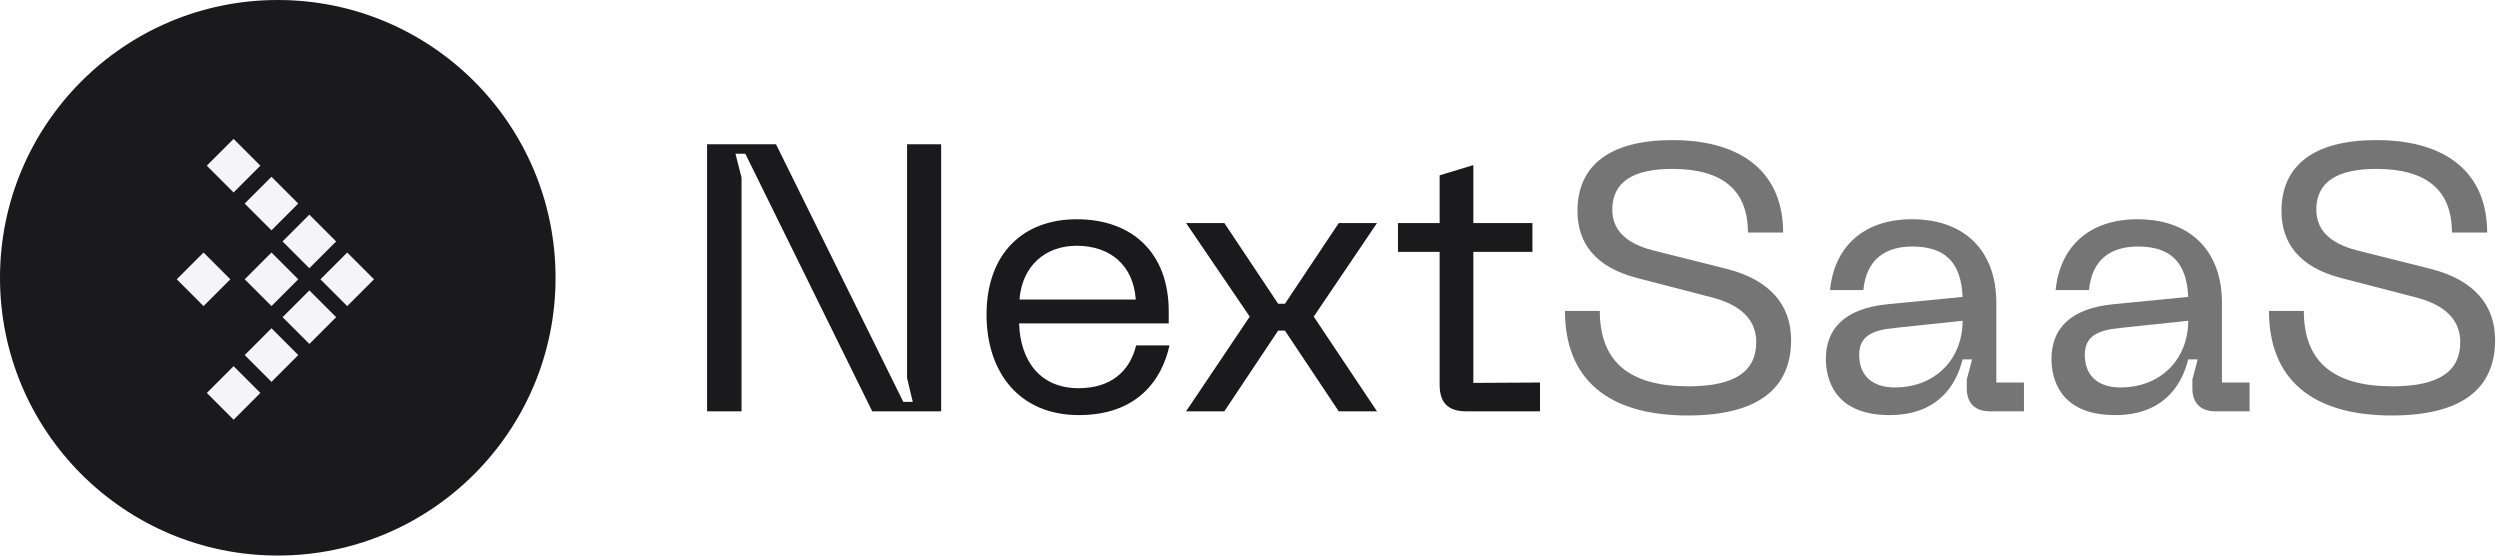
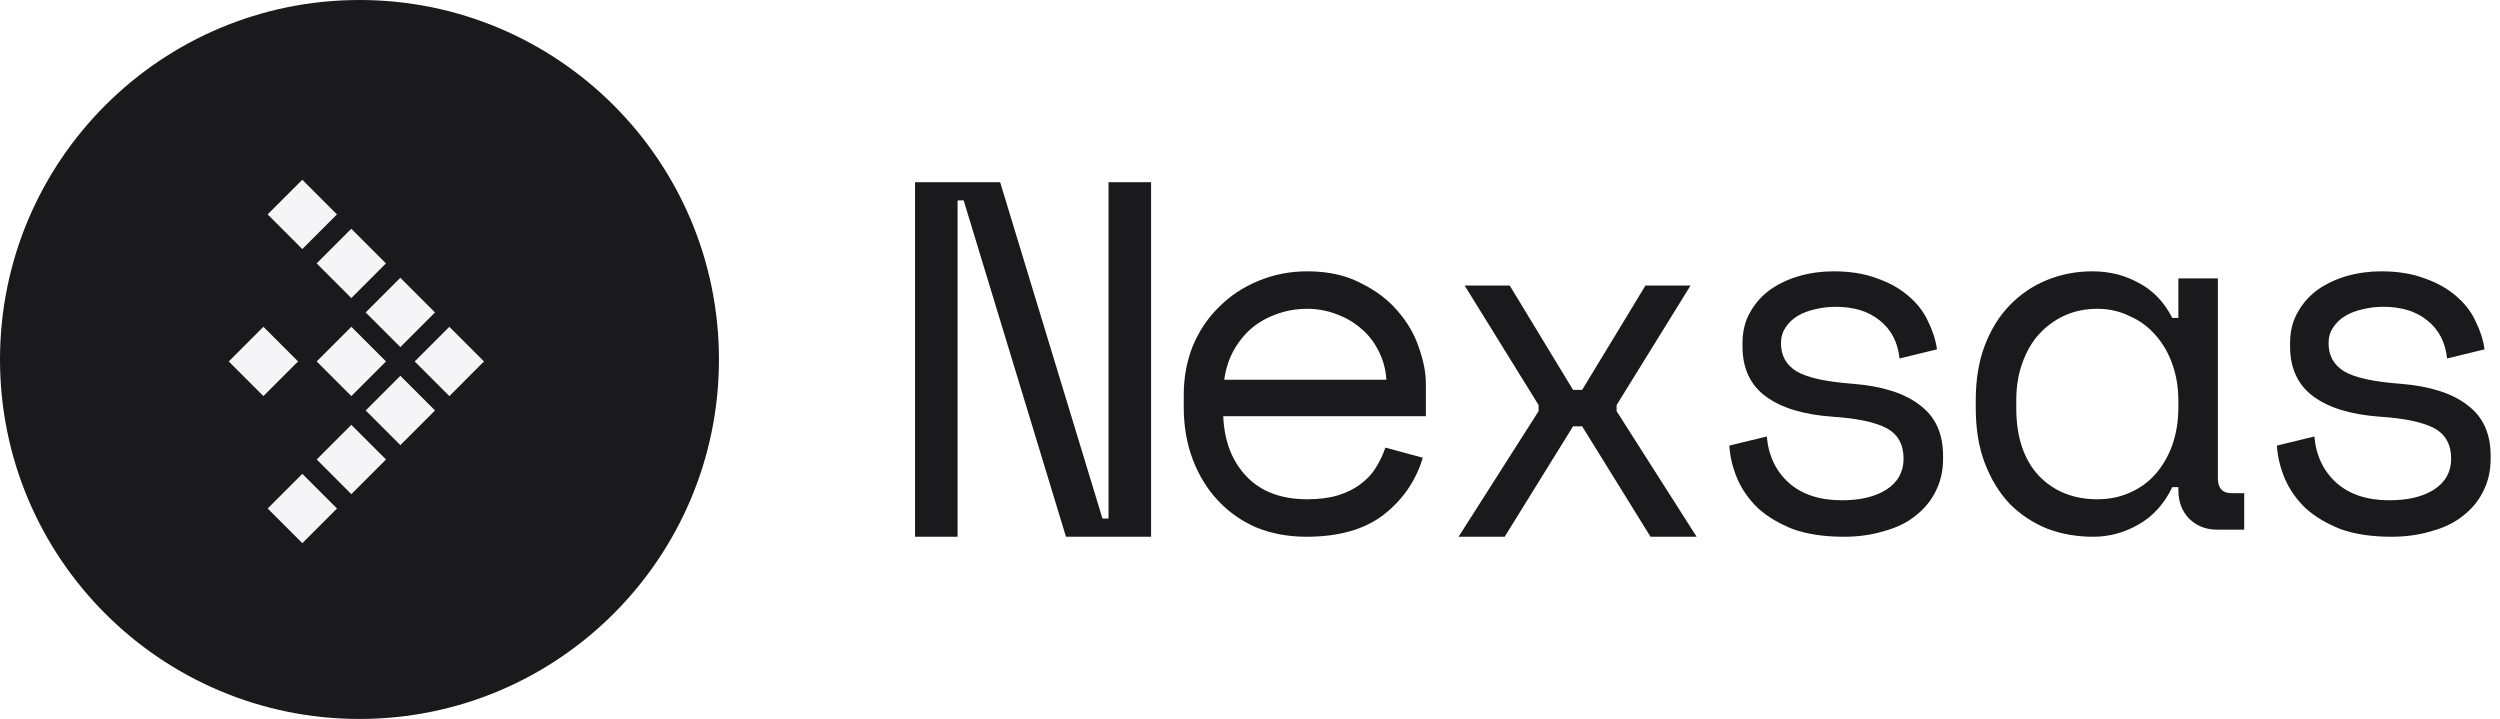
- <svg xmlns="http://www.w3.org/2000/svg" width="198" height="44" viewBox="0 0 198 44" fill="none">
-   <path d="M197.613 26.936C197.613 30.716 195.063 32.906 189.423 32.906C183.003 32.906 179.703 29.936 179.703 24.626H182.463C182.463 28.676 184.833 30.596 189.483 30.596C193.143 30.596 194.853 29.426 194.853 27.086C194.853 25.436 193.773 24.176 191.313 23.546L185.403 22.016C182.073 21.146 180.693 19.226 180.693 16.706C180.693 13.046 183.333 11.096 188.193 11.096C193.953 11.096 196.983 13.856 196.983 18.416H194.193C194.193 15.056 192.183 13.376 188.193 13.376C185.103 13.376 183.453 14.426 183.453 16.586C183.453 18.086 184.353 19.226 186.663 19.826L192.513 21.296C195.933 22.166 197.613 24.146 197.613 26.936Z" fill="#1A1A1C" fill-opacity="0.6" />
-   <path d="M162.477 28.435C162.477 26.065 163.917 24.415 167.457 24.085L173.307 23.515C173.187 20.815 171.957 19.525 169.317 19.525C167.247 19.525 165.687 20.485 165.447 22.975H162.807C163.137 19.585 165.417 17.365 169.287 17.365C173.637 17.365 175.977 20.035 175.977 23.965V30.295H178.167V32.575H175.437C174.297 32.575 173.637 31.915 173.637 30.775V30.055L174.057 28.465H173.307C172.737 30.745 171.147 32.875 167.517 32.875C163.137 32.875 162.477 29.995 162.477 28.435ZM165.117 28.105C165.117 29.815 166.227 30.685 167.937 30.685C171.177 30.685 173.307 28.405 173.307 25.405L167.907 25.975C166.077 26.155 165.117 26.665 165.117 28.105Z" fill="#1A1A1C" fill-opacity="0.6" />
-   <path d="M144.609 28.435C144.609 26.065 146.049 24.415 149.589 24.085L155.439 23.515C155.319 20.815 154.089 19.525 151.449 19.525C149.379 19.525 147.819 20.485 147.579 22.975H144.939C145.269 19.585 147.549 17.365 151.419 17.365C155.769 17.365 158.109 20.035 158.109 23.965V30.295H160.299V32.575H157.569C156.429 32.575 155.769 31.915 155.769 30.775V30.055L156.189 28.465H155.439C154.869 30.745 153.279 32.875 149.649 32.875C145.269 32.875 144.609 29.995 144.609 28.435ZM147.249 28.105C147.249 29.815 148.359 30.685 150.069 30.685C153.309 30.685 155.439 28.405 155.439 25.405L150.039 25.975C148.209 26.155 147.249 26.665 147.249 28.105Z" fill="#1A1A1C" fill-opacity="0.6" />
-   <path d="M141.855 26.936C141.855 30.716 139.305 32.906 133.665 32.906C127.245 32.906 123.945 29.936 123.945 24.626H126.705C126.705 28.676 129.075 30.596 133.725 30.596C137.385 30.596 139.095 29.426 139.095 27.086C139.095 25.436 138.015 24.176 135.555 23.546L129.645 22.016C126.315 21.146 124.935 19.226 124.935 16.706C124.935 13.046 127.575 11.096 132.435 11.096C138.195 11.096 141.225 13.856 141.225 18.416H138.435C138.435 15.056 136.425 13.376 132.435 13.376C129.345 13.376 127.695 14.426 127.695 16.586C127.695 18.086 128.595 19.226 130.905 19.826L136.755 21.296C140.175 22.166 141.855 24.146 141.855 26.936Z" fill="#1A1A1C" fill-opacity="0.6" />
-   <path d="M121.969 30.296V32.576H116.119C114.709 32.576 114.019 31.916 114.019 30.476V19.946H110.719V17.666H114.019V13.886L116.689 13.076V17.666H121.369V19.946H116.689V30.326L121.969 30.296Z" fill="#1A1A1C" />
-   <path d="M93.938 32.576L98.978 25.076L93.938 17.666H96.968L101.228 24.056H101.768L106.028 17.666H109.058L104.048 25.076L109.058 32.576H106.028L101.768 26.186H101.228L96.968 32.576H93.938Z" fill="#1A1A1C" />
-   <path d="M78.133 24.925C78.133 20.095 81.013 17.365 85.273 17.365C89.683 17.365 92.563 20.035 92.563 24.655V25.615H80.713C80.803 28.525 82.333 30.745 85.423 30.745C87.973 30.745 89.473 29.425 89.983 27.355H92.623C92.023 30.115 90.043 32.875 85.453 32.875C80.593 32.875 78.133 29.335 78.133 24.925ZM80.743 23.725H89.953C89.773 21.025 87.943 19.465 85.273 19.465C82.813 19.465 80.953 21.025 80.743 23.725Z" fill="#1A1A1C" />
-   <path d="M56 32.576V11.426H61.46L71.54 31.826H72.29L71.84 29.936V11.426H74.54V32.576H69.08L59.03 12.176H58.25L58.73 14.066V32.576H56Z" fill="#1A1A1C" />
+ <svg xmlns="http://www.w3.org/2000/svg" width="153" height="44" viewBox="0 0 153 44" fill="none">
+   <path d="M67.47 31.733H67.842V11.149H70.446V32.849H65.238L58.976 12.265H58.604V32.849H56V11.149H61.208L67.47 31.733Z" fill="#1A1A1C" />
+   <path d="M74.863 25.471C74.925 27.001 75.401 28.23 76.289 29.16C77.178 30.09 78.418 30.555 80.009 30.555C80.733 30.555 81.363 30.473 81.9 30.308C82.438 30.142 82.892 29.915 83.264 29.625C83.657 29.336 83.967 29.006 84.194 28.634C84.442 28.241 84.639 27.828 84.783 27.393L87.077 28.014C86.643 29.439 85.837 30.607 84.659 31.517C83.502 32.405 81.931 32.849 79.947 32.849C78.852 32.849 77.839 32.663 76.909 32.291C76 31.899 75.215 31.351 74.553 30.648C73.892 29.946 73.375 29.109 73.003 28.137C72.631 27.166 72.445 26.091 72.445 24.913V24.169C72.445 23.095 72.631 22.093 73.003 21.163C73.396 20.233 73.933 19.437 74.615 18.776C75.297 18.093 76.093 17.567 77.002 17.195C77.932 16.802 78.935 16.605 80.009 16.605C81.27 16.605 82.355 16.843 83.264 17.319C84.194 17.773 84.949 18.341 85.527 19.023C86.127 19.706 86.561 20.45 86.829 21.256C87.119 22.061 87.263 22.805 87.263 23.488V25.471H74.863ZM80.009 18.899C79.327 18.899 78.687 19.013 78.087 19.241C77.509 19.447 76.992 19.747 76.537 20.14C76.103 20.532 75.742 20.997 75.452 21.535C75.184 22.051 75.008 22.619 74.925 23.239H84.845C84.804 22.578 84.639 21.979 84.349 21.442C84.081 20.904 83.719 20.45 83.264 20.078C82.83 19.706 82.324 19.416 81.745 19.209C81.187 19.003 80.609 18.899 80.009 18.899Z" fill="#1A1A1C" />
+   <path d="M100.703 17.474H103.462L98.936 24.79V25.162L103.834 32.85H101.013L96.828 26.092H96.27L92.085 32.85H89.264L94.162 25.162V24.79L89.636 17.474H92.395L96.27 23.86H96.828L100.703 17.474Z" fill="#1A1A1C" />
+   <path d="M108.996 21.008C108.996 21.752 109.306 22.32 109.926 22.712C110.567 23.105 111.724 23.363 113.398 23.488C115.196 23.632 116.56 24.066 117.49 24.79C118.441 25.492 118.916 26.526 118.916 27.89V28.076C118.916 28.82 118.761 29.491 118.451 30.09C118.162 30.669 117.748 31.165 117.211 31.578C116.694 31.992 116.054 32.302 115.289 32.508C114.545 32.736 113.729 32.849 112.84 32.849C111.641 32.849 110.608 32.694 109.74 32.385C108.893 32.054 108.18 31.63 107.601 31.113C107.043 30.576 106.619 29.977 106.33 29.316C106.041 28.634 105.875 27.951 105.834 27.27L108.128 26.712C108.231 27.89 108.686 28.84 109.492 29.564C110.298 30.266 111.373 30.617 112.716 30.617C113.853 30.617 114.762 30.401 115.444 29.966C116.147 29.512 116.498 28.881 116.498 28.076C116.498 27.207 116.157 26.587 115.475 26.215C114.793 25.843 113.687 25.606 112.158 25.503C110.381 25.378 109.017 24.965 108.066 24.262C107.115 23.56 106.64 22.537 106.64 21.194V21.008C106.64 20.284 106.795 19.654 107.105 19.116C107.415 18.558 107.828 18.093 108.345 17.721C108.882 17.349 109.482 17.07 110.143 16.884C110.804 16.698 111.497 16.605 112.22 16.605C113.233 16.605 114.121 16.75 114.886 17.04C115.651 17.308 116.291 17.67 116.808 18.125C117.325 18.558 117.717 19.065 117.986 19.643C118.275 20.222 118.461 20.801 118.544 21.38L116.25 21.938C116.147 20.945 115.744 20.171 115.041 19.613C114.359 19.055 113.46 18.776 112.344 18.776C111.91 18.776 111.486 18.827 111.073 18.93C110.68 19.013 110.329 19.148 110.019 19.334C109.709 19.52 109.461 19.757 109.275 20.047C109.089 20.315 108.996 20.636 108.996 21.008Z" fill="#1A1A1C" />
+   <path d="M133.316 29.811H132.944C132.448 30.845 131.756 31.61 130.867 32.105C129.999 32.602 129.079 32.849 128.108 32.849C127.095 32.849 126.155 32.684 125.287 32.353C124.419 32.002 123.654 31.496 122.993 30.834C122.352 30.152 121.846 29.326 121.474 28.355C121.102 27.383 120.916 26.257 120.916 24.976V24.48C120.916 23.219 121.102 22.103 121.474 21.131C121.846 20.16 122.352 19.344 122.993 18.683C123.654 18 124.419 17.484 125.287 17.133C126.155 16.781 127.075 16.605 128.046 16.605C129.1 16.605 130.051 16.843 130.898 17.319C131.766 17.773 132.448 18.486 132.944 19.457H133.316V17.04H135.734V29.253C135.734 29.873 136.013 30.183 136.571 30.183H137.346V32.416H135.703C135 32.416 134.422 32.188 133.967 31.733C133.533 31.279 133.316 30.7 133.316 29.997V29.811ZM128.356 30.555C129.079 30.555 129.741 30.421 130.34 30.152C130.96 29.884 131.487 29.502 131.921 29.006C132.355 28.509 132.696 27.921 132.944 27.238C133.192 26.536 133.316 25.761 133.316 24.913V24.541C133.316 23.715 133.192 22.96 132.944 22.279C132.696 21.576 132.345 20.977 131.89 20.48C131.456 19.985 130.929 19.602 130.309 19.334C129.71 19.044 129.059 18.899 128.356 18.899C127.633 18.899 126.971 19.034 126.372 19.302C125.773 19.571 125.246 19.953 124.791 20.45C124.357 20.925 124.016 21.514 123.768 22.216C123.52 22.898 123.396 23.653 123.396 24.48V24.976C123.396 26.732 123.851 28.107 124.76 29.099C125.69 30.07 126.889 30.555 128.356 30.555Z" fill="#1A1A1C" />
+   <path d="M142.508 21.008C142.508 21.752 142.818 22.32 143.438 22.712C144.078 23.105 145.236 23.363 146.91 23.488C148.708 23.632 150.072 24.066 151.002 24.79C151.952 25.492 152.428 26.526 152.428 27.89V28.076C152.428 28.82 152.273 29.491 151.963 30.09C151.673 30.669 151.26 31.165 150.723 31.578C150.206 31.992 149.565 32.302 148.801 32.508C148.057 32.736 147.24 32.849 146.352 32.849C145.153 32.849 144.12 32.694 143.252 32.385C142.404 32.054 141.691 31.63 141.113 31.113C140.555 30.576 140.131 29.977 139.842 29.316C139.552 28.634 139.387 27.951 139.346 27.27L141.64 26.712C141.743 27.89 142.198 28.84 143.004 29.564C143.81 30.266 144.884 30.617 146.228 30.617C147.364 30.617 148.274 30.401 148.956 29.966C149.658 29.512 150.01 28.881 150.01 28.076C150.01 27.207 149.669 26.587 148.987 26.215C148.305 25.843 147.199 25.606 145.67 25.503C143.892 25.378 142.528 24.965 141.578 24.262C140.627 23.56 140.152 22.537 140.152 21.194V21.008C140.152 20.284 140.307 19.654 140.617 19.116C140.927 18.558 141.34 18.093 141.857 17.721C142.394 17.349 142.993 17.07 143.655 16.884C144.316 16.698 145.008 16.605 145.732 16.605C146.744 16.605 147.633 16.75 148.398 17.04C149.162 17.308 149.803 17.67 150.32 18.125C150.836 18.558 151.229 19.065 151.498 19.643C151.787 20.222 151.973 20.801 152.056 21.38L149.762 21.938C149.658 20.945 149.255 20.171 148.553 19.613C147.871 19.055 146.972 18.776 145.856 18.776C145.422 18.776 144.998 18.827 144.585 18.93C144.192 19.013 143.841 19.148 143.531 19.334C143.221 19.52 142.973 19.757 142.787 20.047C142.601 20.315 142.508 20.636 142.508 21.008Z" fill="#1A1A1C" />
  <rect width="44" height="44" rx="22" fill="#1A1A1C" />
  <path d="M27.5 20L29.621 22.121L27.5 24.243L25.378 22.121L27.5 20Z" fill="#F5F5F7" />
  <path d="M20.623 31.12L18.502 33.242L16.381 31.12L18.502 28.999L20.623 31.12Z" fill="#F5F5F7" />
  <path d="M24.5 17L26.621 19.121L24.5 21.243L22.378 19.121L24.5 17Z" fill="#F5F5F7" />
  <path d="M23.623 28.12L21.502 30.242L19.381 28.12L21.502 25.999L23.623 28.12Z" fill="#F5F5F7" />
  <path d="M21.5 14L23.621 16.121L21.5 18.243L19.378 16.121L21.5 14Z" fill="#F5F5F7" />
  <path d="M26.623 25.12L24.502 27.242L22.381 25.12L24.502 22.999L26.623 25.12Z" fill="#F5F5F7" />
  <path d="M18.5 11L20.621 13.121L18.5 15.243L16.378 13.121L18.5 11Z" fill="#F5F5F7" />
  <path d="M23.623 22.12L21.502 24.242L19.381 22.12L21.502 19.999L23.623 22.12Z" fill="#F5F5F7" />
  <path d="M18.243 22.12L16.121 24.242L14 22.12L16.121 19.999L18.243 22.12Z" fill="#F5F5F7" />
</svg>
